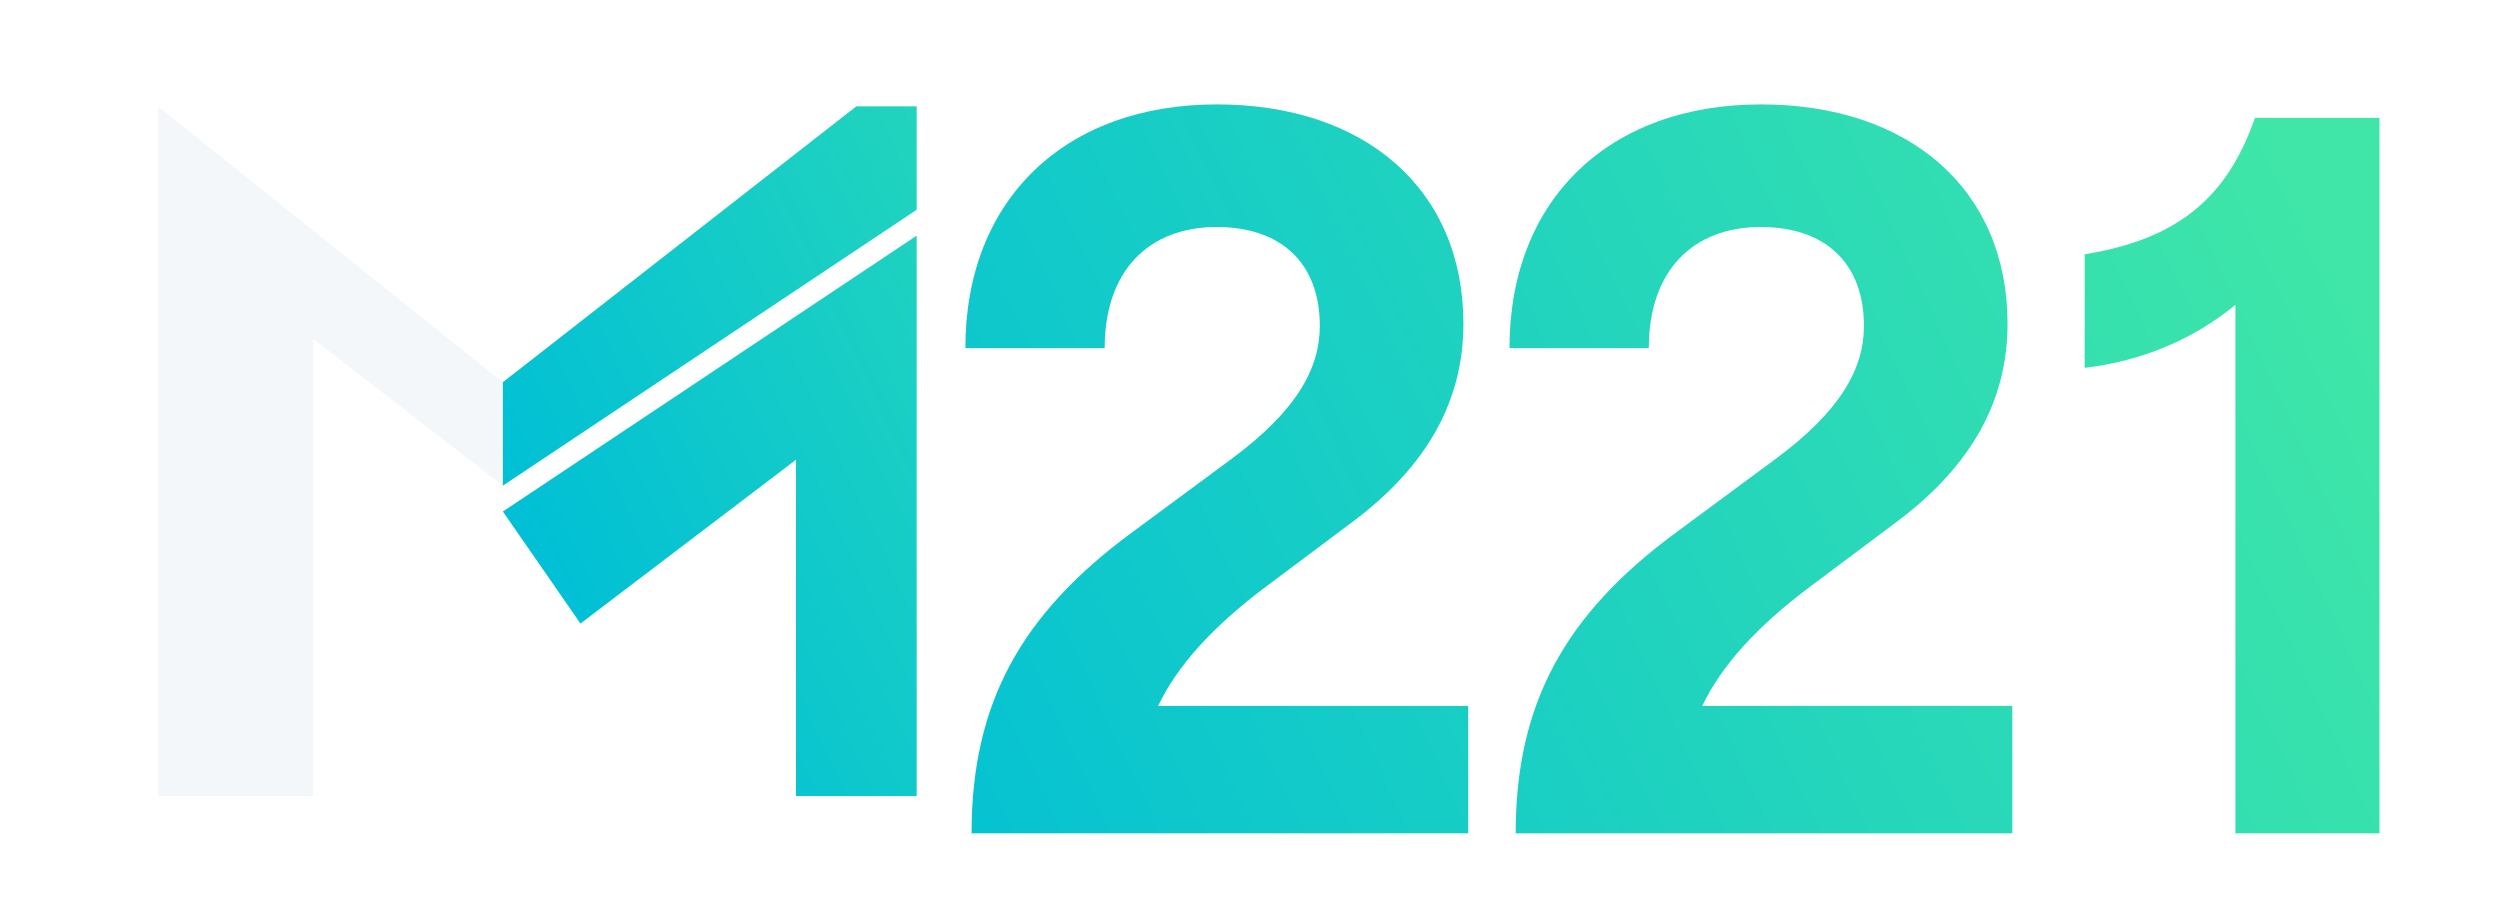
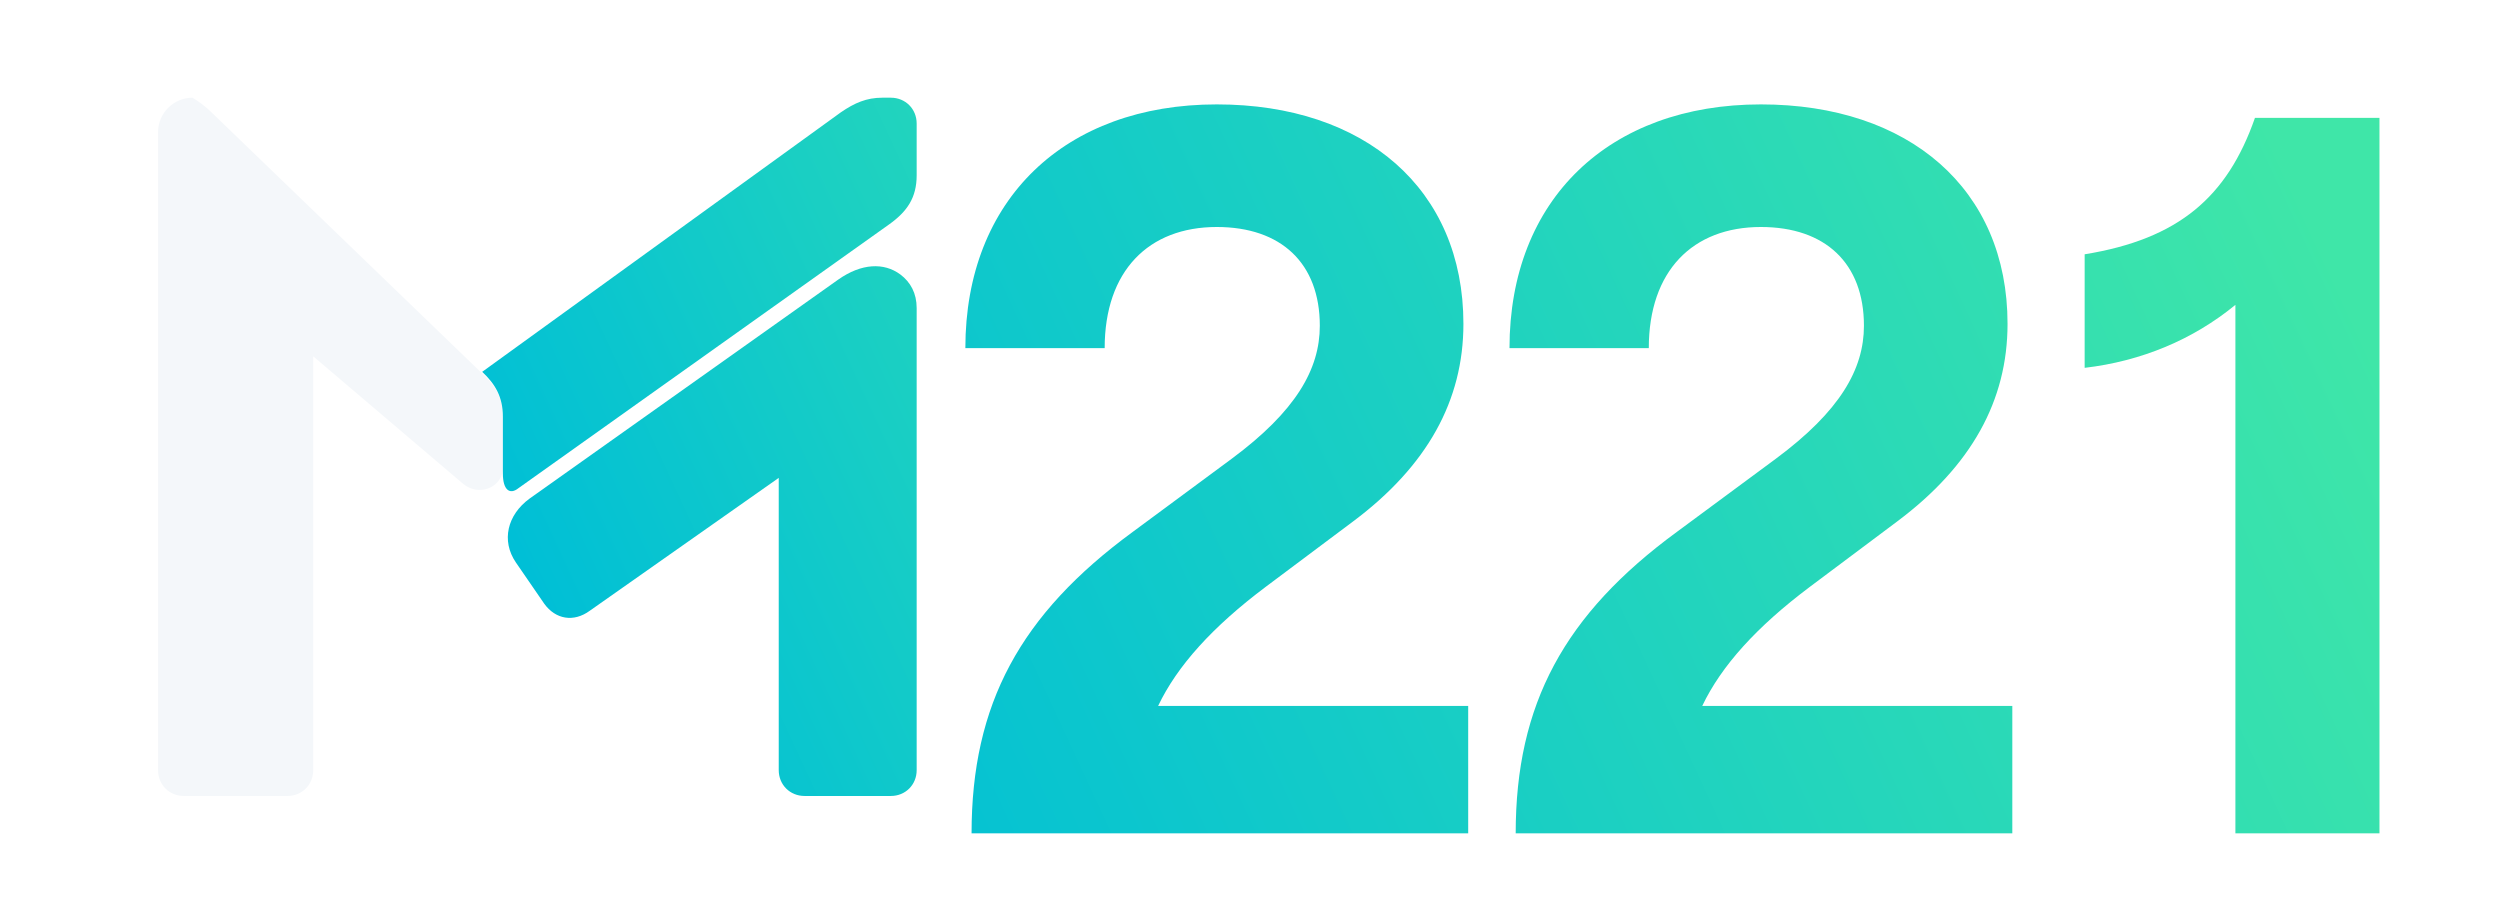
<svg xmlns="http://www.w3.org/2000/svg" viewBox="0 10 174 64" role="img" aria-labelledby="title desc">
  <defs>
    <linearGradient id="site-data" x1="58" y1="68" x2="166" y2="18" gradientUnits="userSpaceOnUse">
      <stop offset="0" stop-color="#00BFD6" />
      <stop offset="1" stop-color="#3FE6A8" />
    </linearGradient>
  </defs>
  <g transform="translate(-1 3) scale(.6)">
-     <path d="M20 104V24L60 56V68L38 51V104Z" fill="#F4F7FA" />
-     <path d="M60 56L101 24H108V36L60 68Z" fill="url(#site-data)" />
-     <path d="M60 71L108 39V104H94V65L69 84Z" fill="url(#site-data)" />
+     <path d="M24 23C21.8 23 20 24.8 20 27V101C20 102.7 21.3 104 23 104H35C36.7 104 38 102.7 38 101V53L55.4 67.8C57.1 69.2 59.6 68.4 60 66.3V60C60 57.7 59 56.2 57.4 54.8L26.2 24.7C25.5 24 24.8 23.5 24 23Z" fill="#F4F7FA" />
+     <path d="M57.6 54.8L99.2 24.7C100.8 23.6 102.2 23 104 23H105C106.7 23 108 24.3 108 26V32C108 34.6 106.9 36.2 104.8 37.7L61.8 68.3C60.8 69.1 60 68.5 60 66.6V60C60 57.7 59.1 56.2 57.6 54.8Z" fill="url(#site-data)" />
+     <path d="M63.1 69.5L98.9 44.1C101.6 42.2 104.2 42.1 106.1 43.5C107.3 44.4 108 45.7 108 47.4V101C108 102.7 106.7 104 105 104H95C93.3 104 92 102.7 92 101V67.1L70.1 82.5C68.2 83.9 66.1 83.5 64.8 81.7L61.5 76.9C59.8 74.4 60.5 71.4 63.1 69.5Z" fill="url(#site-data)" />
  </g>
  <path d="M71.184 68H104.686V59.135H83.104C84.432 56.346 86.889 53.623 90.607 50.834L96.684 46.285C101.83 42.434 104.354 37.885 104.354 32.539C104.354 23.143 97.48 17.266 87.188 17.266C76.629 17.266 69.689 23.873 69.689 34.232H79.385C79.385 28.854 82.439 25.799 87.188 25.799C91.67 25.799 94.359 28.322 94.359 32.672C94.359 35.693 92.699 38.615 88.217 41.936L81.344 47.016C73.508 52.76 70.121 59.002 70.121 68Z" transform="translate(-2.5 0)" fill="url(#site-data)" />
  <path d="M110.055 68H143.557V59.135H121.975C123.303 56.346 125.76 53.623 129.479 50.834L135.555 46.285C140.701 42.434 143.225 37.885 143.225 32.539C143.225 23.143 136.352 17.266 126.059 17.266C115.5 17.266 108.561 23.873 108.561 34.232H118.256C118.256 28.854 121.311 25.799 126.059 25.799C130.541 25.799 133.23 28.322 133.23 32.672C133.23 35.693 131.57 38.615 127.088 41.936L120.215 47.016C112.379 52.76 108.992 59.002 108.992 68Z" transform="translate(-3.5 0)" fill="url(#site-data)" />
  <path d="M163.584 68H173.611V18.203H164.945C163.02 23.715 159.633 26.637 153.092 27.699V35.602C157.043 35.137 160.629 33.643 163.584 31.219Z" transform="translate(-8 0)" fill="url(#site-data)" />
</svg>
